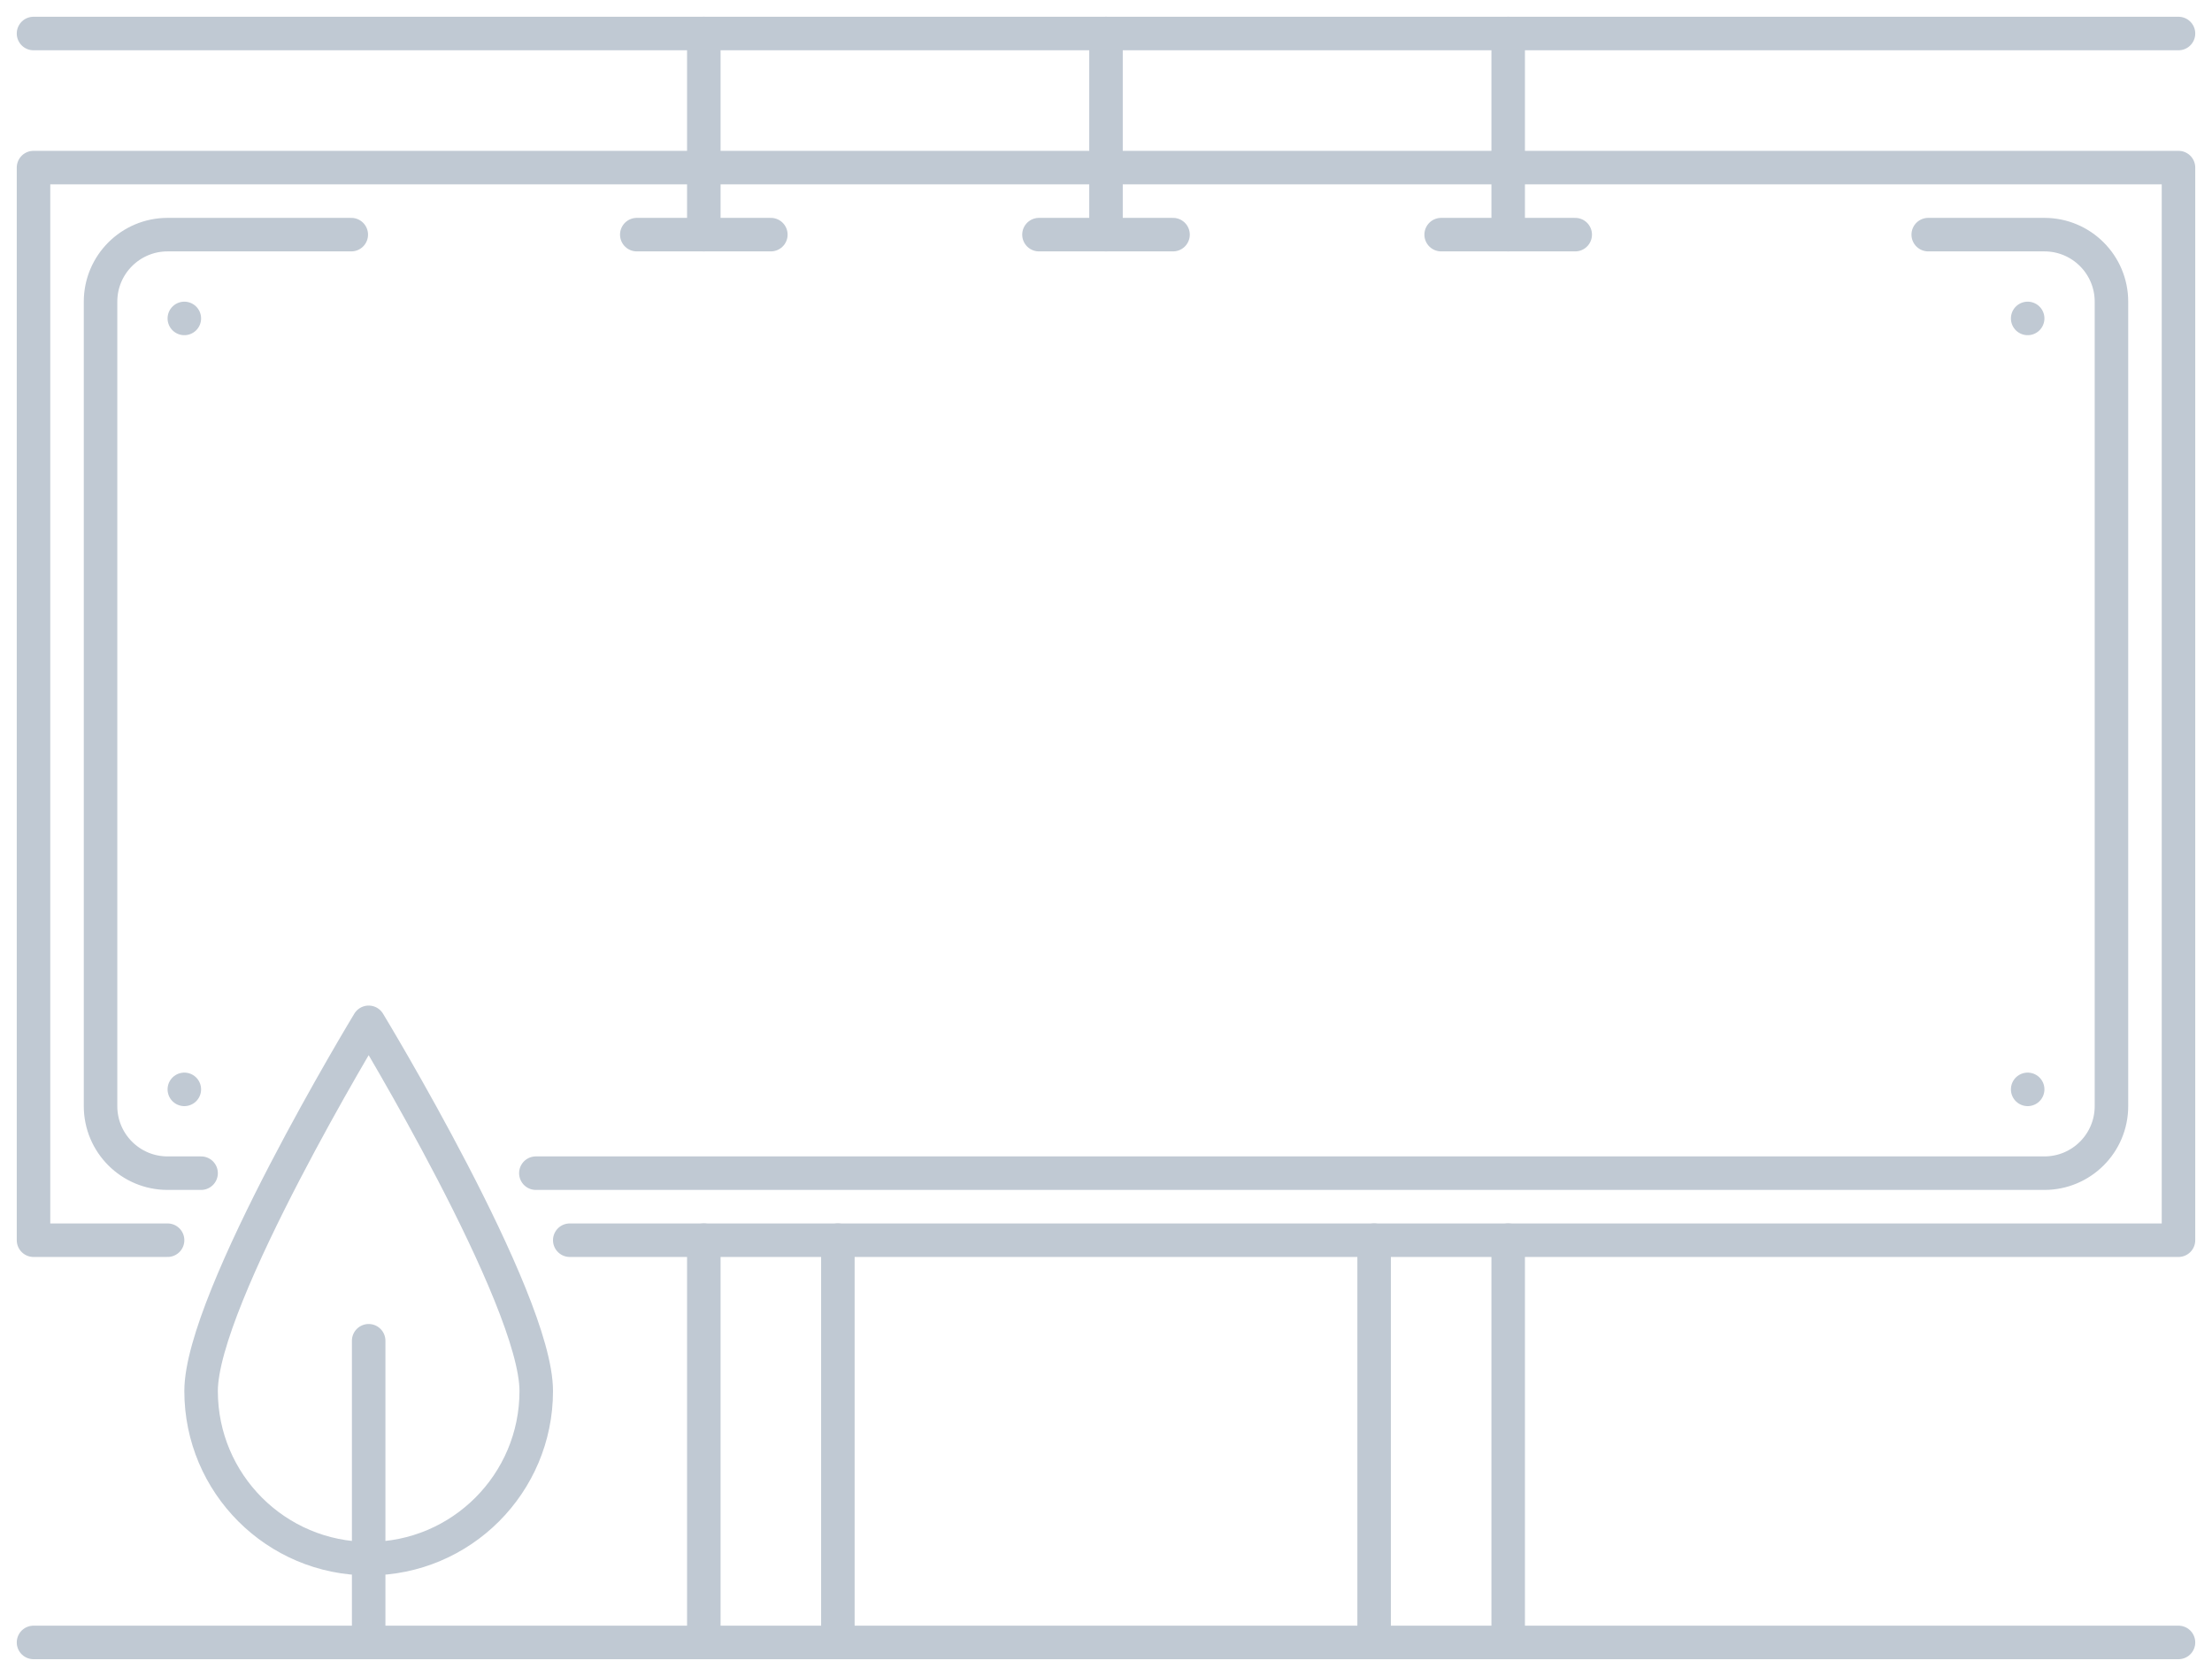
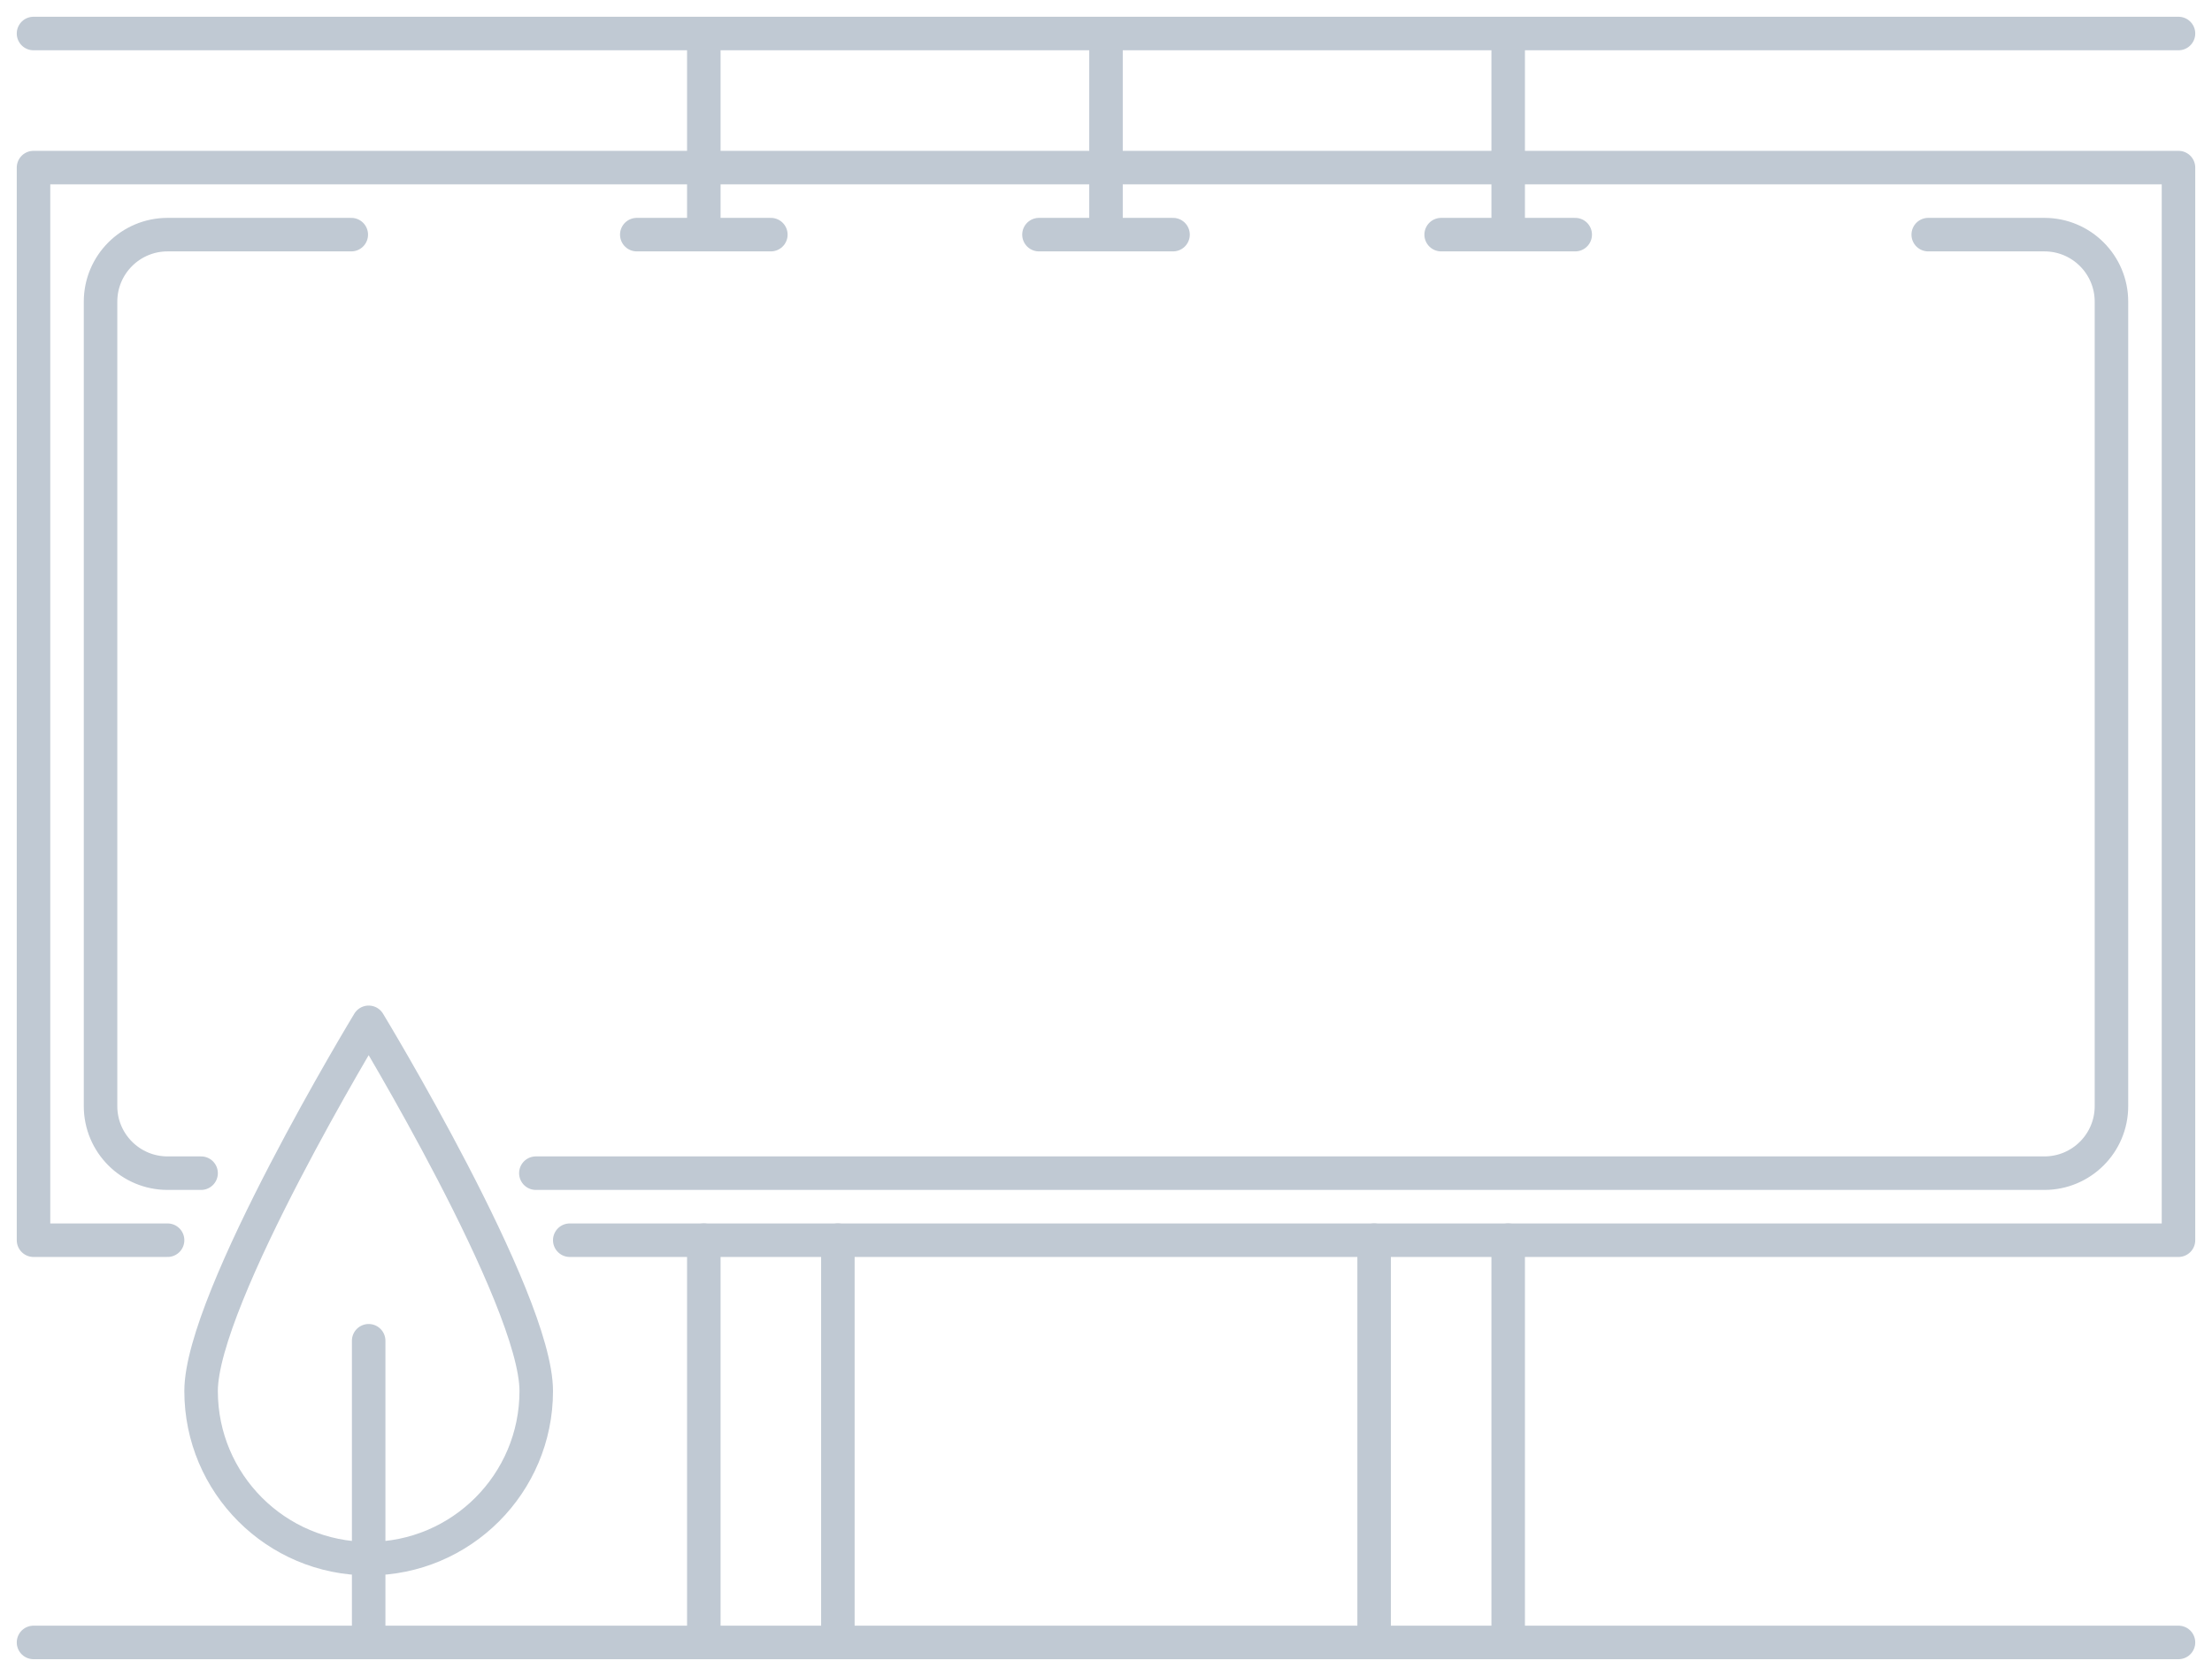
<svg xmlns="http://www.w3.org/2000/svg" preserveAspectRatio="xMidYMid" width="132" height="100" viewBox="0 0 132 100">
  <defs>
-     <style>
-       .cls-1 {
-         stroke: #c0c9d3;
-         stroke-linecap: round;
-         stroke-linejoin: round;
-         stroke-width: 2px;
-         fill: none;
-         fill-rule: evenodd;
-       }
-     </style>
+     <style>.cls-1{stroke:#c0c9d3;stroke-linecap:round;stroke-linejoin:round;stroke-width:2px;fill:none;fill-rule:evenodd}</style>
  </defs>
-   <g>
-     <path d="M10.000,74.000 C5.006,74.000 2.000,74.000 2.000,74.000 L2.000,10.000 L130.000,10.000 L130.000,74.000 C130.000,74.000 71.266,74.000 34.000,74.000 " class="cls-1" />
-     <path d="M115.066,14.000 C120.619,14.000 122.000,14.000 122.000,14.000 C124.209,14.000 126.000,15.791 126.000,18.000 L126.000,66.000 C126.000,68.209 124.209,70.000 122.000,70.000 C122.000,70.000 61.924,70.000 31.977,70.000 M12.000,70.000 C11.452,70.000 10.000,70.000 10.000,70.000 C7.791,70.000 6.000,68.209 6.000,66.000 L6.000,18.000 C6.000,15.791 7.791,14.000 10.000,14.000 C10.000,14.000 15.392,14.000 20.962,14.000 " class="cls-1" />
-     <path d="M2.000,2.000 L130.000,2.000 " class="cls-1" />
-     <path d="M42.000,2.000 L42.000,14.000 " class="cls-1" />
-     <path d="M66.000,2.000 L66.000,14.000 " class="cls-1" />
-     <path d="M90.000,2.000 L90.000,14.000 " class="cls-1" />
-     <path d="M94.000,14.000 L86.000,14.000 " class="cls-1" />
-     <path d="M70.000,14.000 L62.000,14.000 " class="cls-1" />
-     <path d="M46.000,14.000 L38.000,14.000 " class="cls-1" />
-     <path d="M11.000,19.000 L11.000,19.000 " class="cls-1" />
-     <path d="M11.000,65.000 L11.000,65.000 " class="cls-1" />
-     <path d="M121.000,19.000 L121.000,19.000 " class="cls-1" />
-     <path d="M121.000,65.000 L121.000,65.000 " class="cls-1" />
-     <path d="M42.000,74.000 L42.000,98.000 " class="cls-1" />
-     <path d="M50.000,74.000 L50.000,98.000 " class="cls-1" />
-     <path d="M82.000,74.000 L82.000,98.000 " class="cls-1" />
-     <path d="M90.000,74.000 L90.000,98.000 " class="cls-1" />
-     <path d="M2.000,98.000 L130.000,98.000 " class="cls-1" />
-     <path d="M22.000,80.000 L22.000,98.000 " class="cls-1" />
-     <path d="M22.000,61.000 C22.000,61.000 32.000,77.477 32.000,83.000 C32.000,88.523 27.523,93.000 22.000,93.000 C16.477,93.000 12.000,88.523 12.000,83.000 C12.000,77.477 22.000,61.000 22.000,61.000 Z" class="cls-1" />
-   </g>
+   <path d="M10 74H2V10h128v64H34" class="cls-1" />
+   <path d="M115.066 14H122a4 4 0 0 1 4 4v48a4 4 0 0 1-4 4H31.977M12 70h-2a4 4 0 0 1-4-4V18a4 4 0 0 1 4-4h10.962M2 2h128M42 2v12M66 2v12M90 2v12M94 14h-8M70 14h-8M46 14h-8M42 74v24M50 74v24M82 74v24M90 74v24M2 98h128M22 80v18M22 61s10 16.477 10 22-4.477 10-10 10-10-4.477-10-10 10-22 10-22z" class="cls-1" />
</svg>
